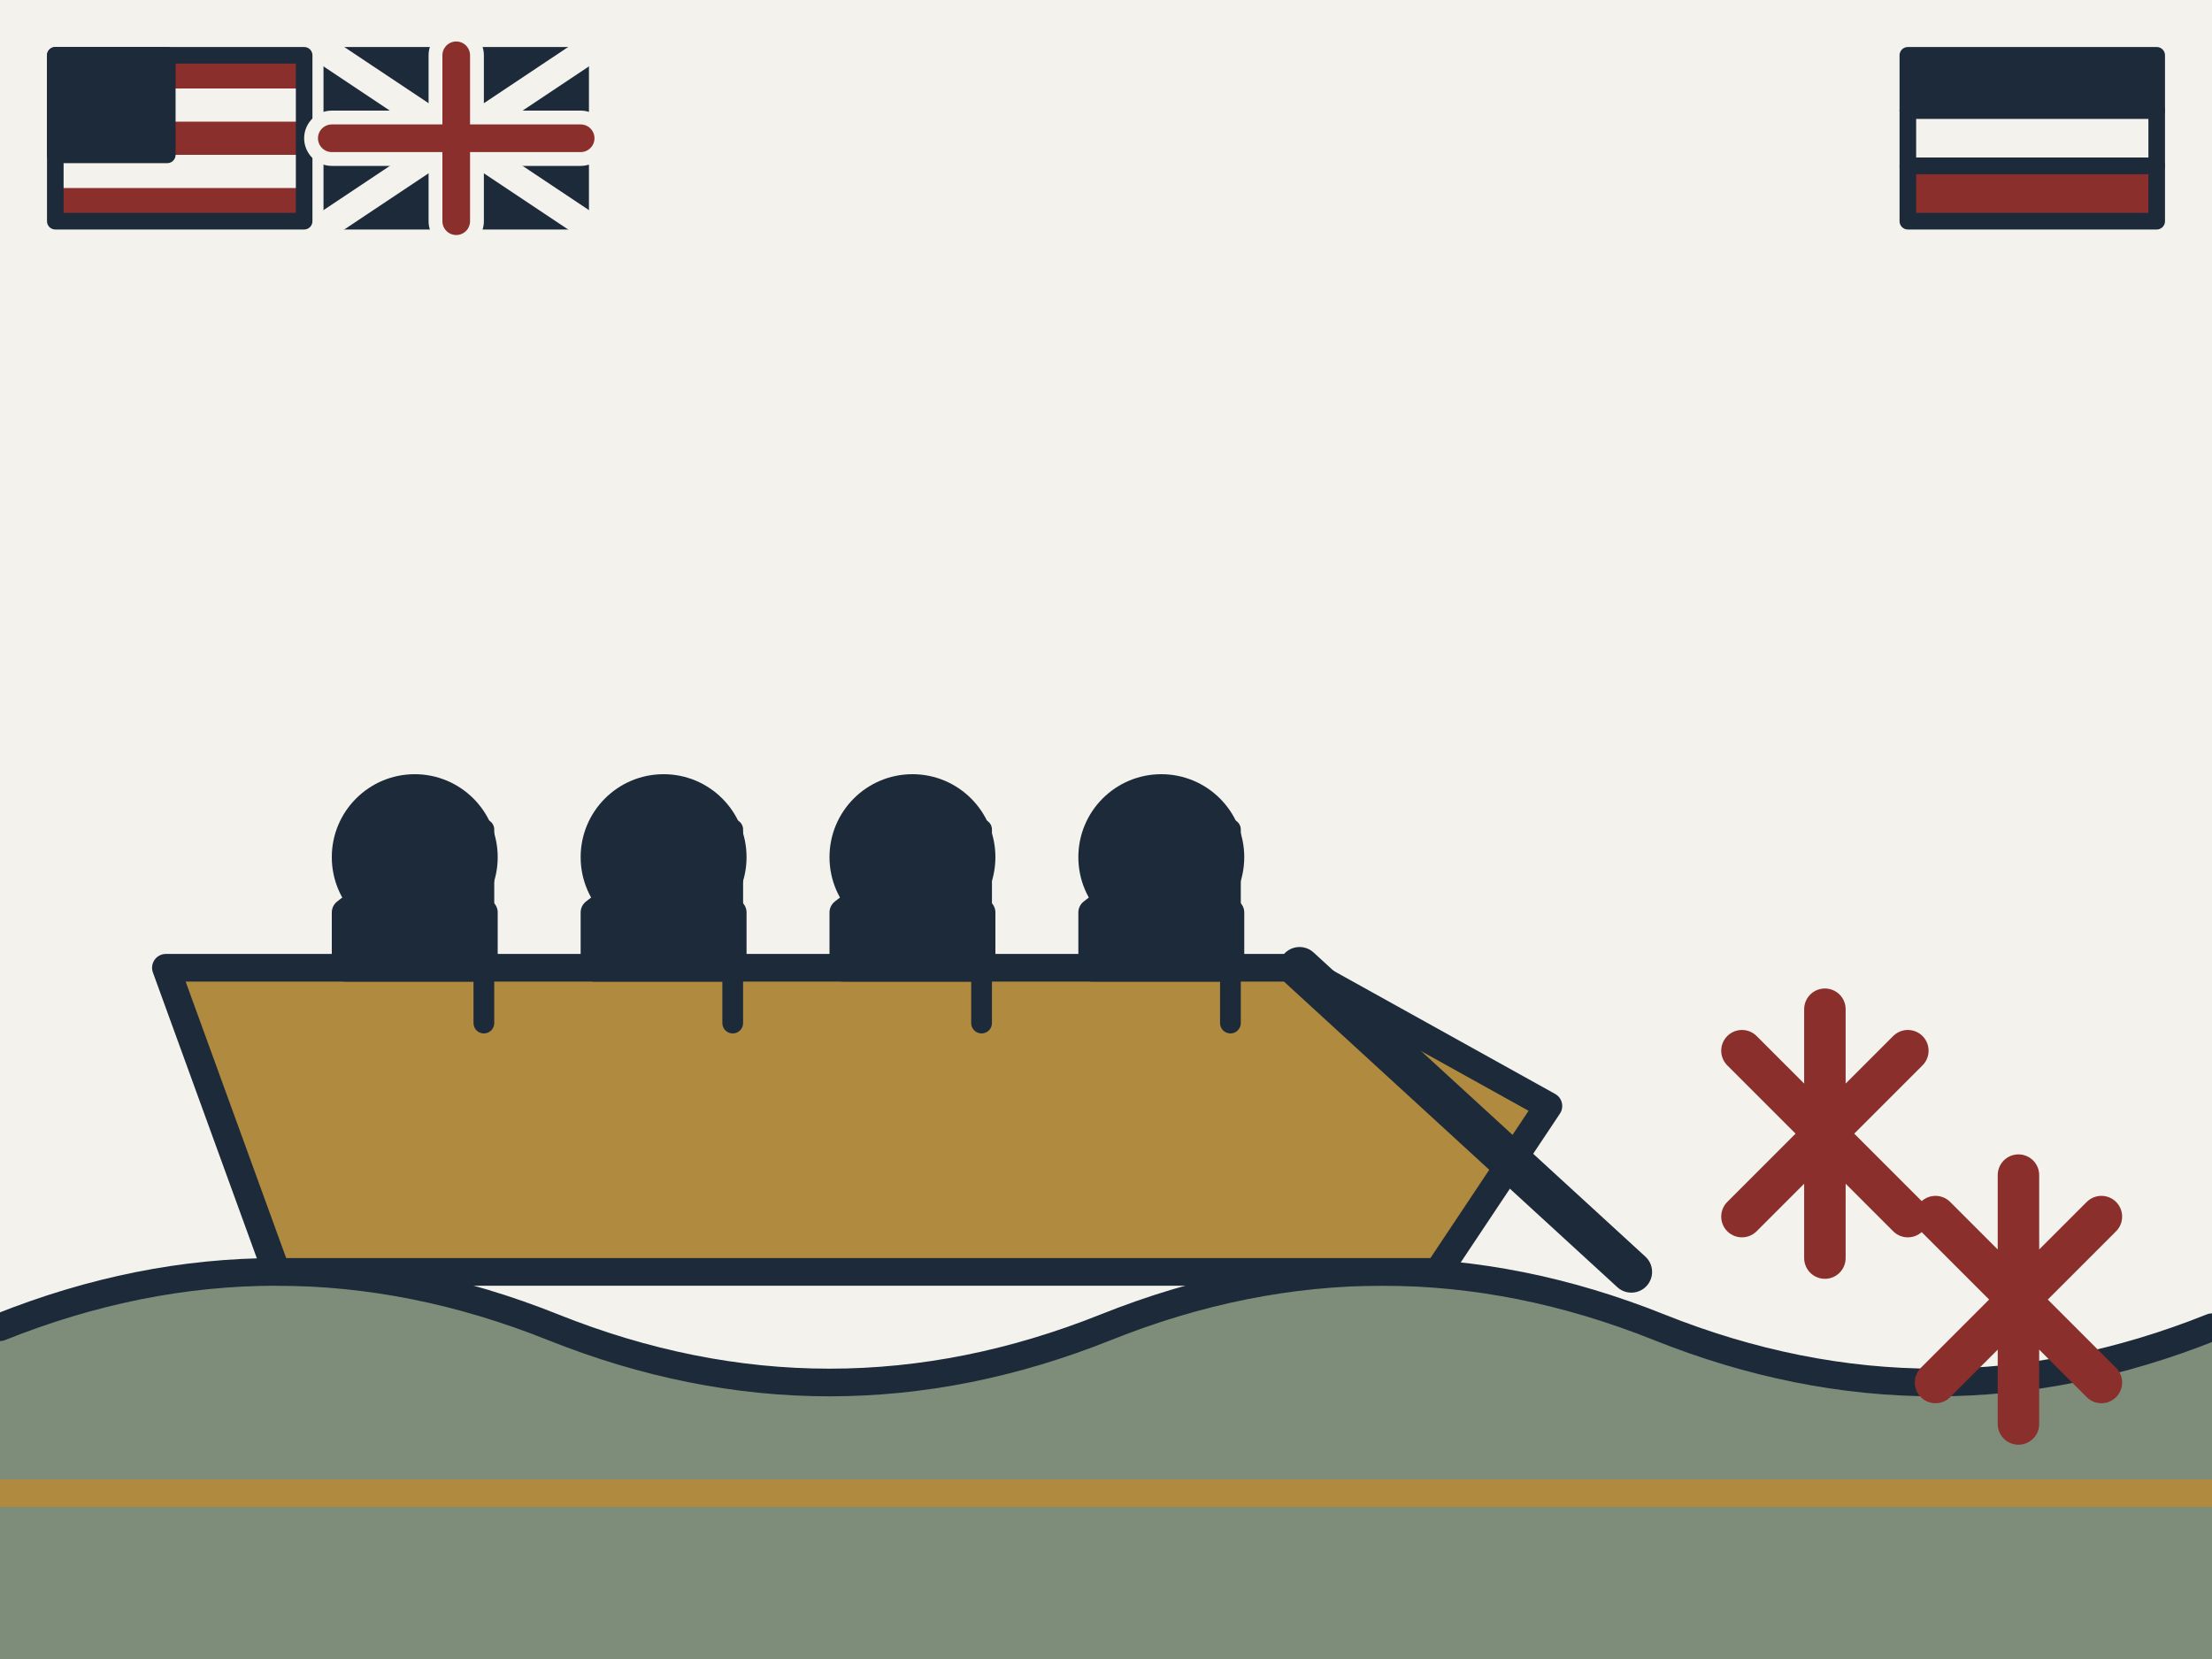
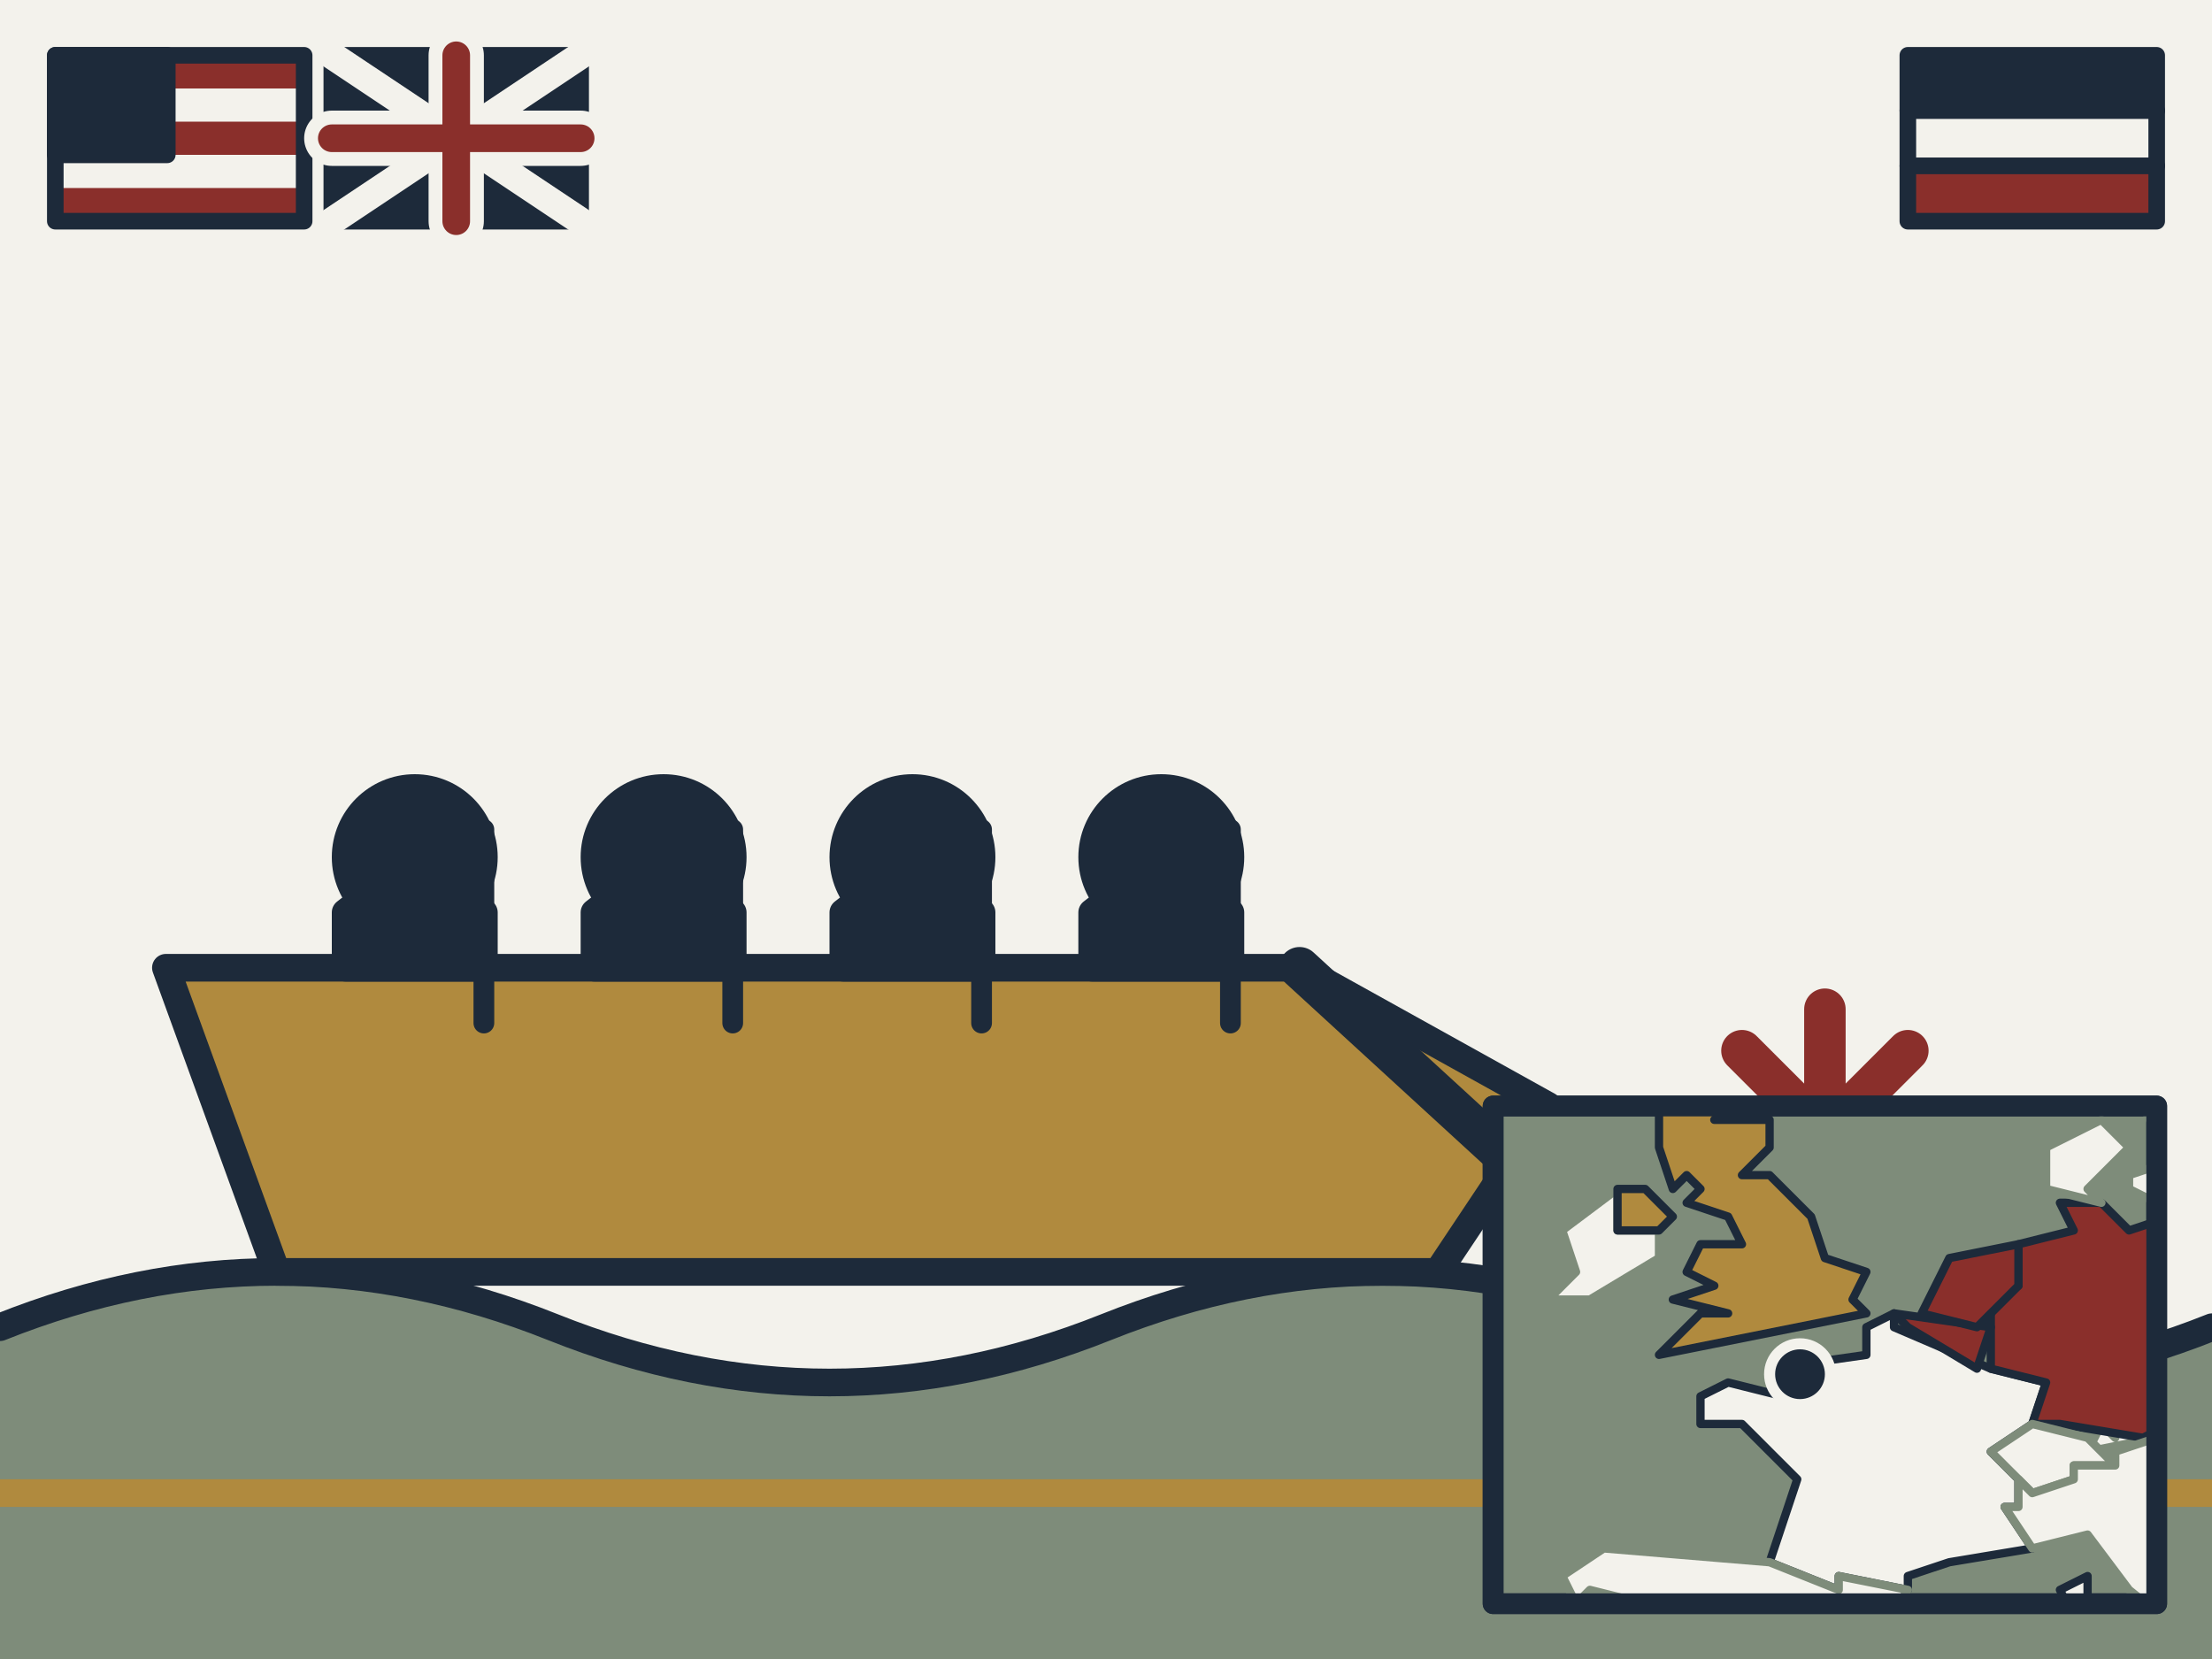
<svg xmlns="http://www.w3.org/2000/svg" viewBox="0 0 160 120" width="160" height="120">
  <rect width="160" height="120" fill="#f3f2ec" />
  <g fill="none" stroke="#1d2a3a" stroke-width="2" stroke-linejoin="round" stroke-linecap="round">
    <path d="M0 96q20-8 40 0t40 0 40 0 40 0V120H0z" fill="#7e8c7a" stroke="none" />
    <path d="M0 96q20-8 40 0t40 0 40 0 40 0" />
    <path d="M12 70h82l18 10l-8 12H20z" fill="#b08a3e" />
    <path d="M94 70l24 22" stroke-width="3" />
    <g>
      <circle cx="30" cy="62" r="5" fill="#1d2a3a" />
      <path d="M25 70v-4q5-4 10 0v4z" fill="#1d2a3a" />
      <path d="M35 60v14" stroke-width="1.5" />
    </g>
    <g>
      <circle cx="48" cy="62" r="5" fill="#1d2a3a" />
      <path d="M43 70v-4q5-4 10 0v4z" fill="#1d2a3a" />
      <path d="M53 60v14" stroke-width="1.5" />
    </g>
    <g>
      <circle cx="66" cy="62" r="5" fill="#1d2a3a" />
      <path d="M61 70v-4q5-4 10 0v4z" fill="#1d2a3a" />
      <path d="M71 60v14" stroke-width="1.5" />
    </g>
    <g>
      <circle cx="84" cy="62" r="5" fill="#1d2a3a" />
      <path d="M79 70v-4q5-4 10 0v4z" fill="#1d2a3a" />
      <path d="M89 60v14" stroke-width="1.5" />
    </g>
    <path d="M126 76l12 12M138 76l-12 12M132 73v18" stroke="#8a2f2b" stroke-width="3" />
    <path d="M140 88l12 12M152 88l-12 12M146 85v18" stroke="#8a2f2b" stroke-width="3" />
    <path d="M0 108h160" stroke="#b08a3e" />
    <g stroke-width="1.2" transform="translate(4 4)">
      <rect y="0.0" width="18" height="2.4" fill="#8a2f2b" stroke="none" />
      <rect y="2.4" width="18" height="2.4" fill="#f3f2ec" stroke="none" />
      <rect y="4.8" width="18" height="2.4" fill="#8a2f2b" stroke="none" />
      <rect y="7.2" width="18" height="2.4" fill="#f3f2ec" stroke="none" />
      <rect y="9.6" width="18" height="2.4" fill="#8a2f2b" stroke="none" />
      <rect width="8.1" height="7.2" fill="#1d2a3a" />
      <rect width="18" height="12" />
    </g>
    <g stroke-width="1.2" transform="translate(24 4)">
      <rect width="18" height="12" fill="#1d2a3a" />
      <path d="M0 0L18 12M18 0L0 12" stroke="#f3f2ec" stroke-width="2" />
      <path d="M9.0 0V12M0 6.0H18" stroke="#f3f2ec" stroke-width="4" />
      <path d="M9.0 0V12M0 6.0H18" stroke="#8a2f2b" stroke-width="2" />
    </g>
    <g stroke-width="1.2" transform="translate(138 4)">
      <rect width="18" height="4.0" fill="#1d2a3a" />
      <rect y="4.0" width="18" height="4.0" fill="#f3f2ec" />
      <rect y="8.0" width="18" height="4.0" fill="#8a2f2b" />
    </g>
+     <g transform="translate(108 80)">
+       <clipPath id="c0017">
+         <rect width="48" height="36" />
+       </clipPath>
+       <rect width="48" height="36" fill="#7e8c7a" stroke-width="1.5" />
+       <g clip-path="url(#c0017)" stroke="#7e8c7a" stroke-width="0.6">
+         <path d="M36 19L40 20L39 23L36 25L38 27L38 29L37 29L39 32L33 33L30 34L30 35L25 34L25 35L20 33L22 27L18 23L15 23L15 21L17 20L21 21L20 19L27 18L27 16L29 15L29 16zM41 35L43 34L43 36L42 37z" fill="#f3f2ec" stroke="#1d2a3a" />
+         <path d="M46 -2L47 -3L51 -3L51 -2L51 6L50 6z" fill="#f3f2ec" />
+         <path d="M51 22L51 26L48 24L43 25L44 23L45 24L45 23L50 24L51 20z" fill="#f3f2ec" />
+         <path d="M51 10L51 16L51 15L50 17L48 17L51 21L50 24L49 23L47 24L41 23L39 23L40 20L36 19L36 14L38 13L38 10L42 9L41 7L44 7L46 9L49 8z" fill="#8a2f2b" stroke="#1d2a3a" />
+         <path d="M43 24L45 26L42 26L42 27L39 28L36 25L39 23z" fill="#f3f2ec" />
+         <path d="M36 16L35 19L30 16L29 15z" fill="#8a2f2b" stroke="#1d2a3a" />
+         <path d="M38 10L38 13L35 16L31 15L33 11z" fill="#8a2f2b" stroke="#1d2a3a" />
+         <path d="M6 36L7 35L11 36L10 39L9 39L5 39L6 39z" fill="#f3f2ec" />
+         <path d="M9 39L10 39L9 39L10 39L9 39L10 39L11 36L7 35L6 36L5 34L8 32L20 33L25 35L25 34L30 35L28 38L25 39z" fill="#f3f2ec" />
+         <path d="M12 9L12 11L7 14L4 14L6 12L5 9L9 6L9 9z" fill="#f3f2ec" />
+         <path d="M45 25L48 24L51 26L51 28L49 28L49 31L51 32L51 39L46 35L43 31L39 32L37 29L38 29L38 27L39 28L42 27L42 26L45 26z" fill="#f3f2ec" />
+         <path d="M44 7L40 6L40 3L44 1L46 3L43 6zM49 4L49 5L48 7L46 6L46 5z" fill="#f3f2ec" />
+         <path d="M12 9L9 9L9 8L9 6L11 6L13 8zM18 10L17 8L14 7L15 6L14 5L13 6L12 3L12 0L18 -1L16 1L20 1L20 3L18 5L20 5L23 8L24 11L27 12L26 14L27 15L12 18L15 15L17 15L13 14L16 13L14 12L15 10z" fill="#b08a3e" stroke="#1d2a3a" />
+         <circle cx="22.2" cy="19.4" r="2.2" fill="#1d2a3a" stroke="#f3f2ec" stroke-width="0.8" />
+       </g>
+       <rect width="48" height="36" fill="none" stroke-width="1.5" />
+     </g>
  </g>
</svg>
